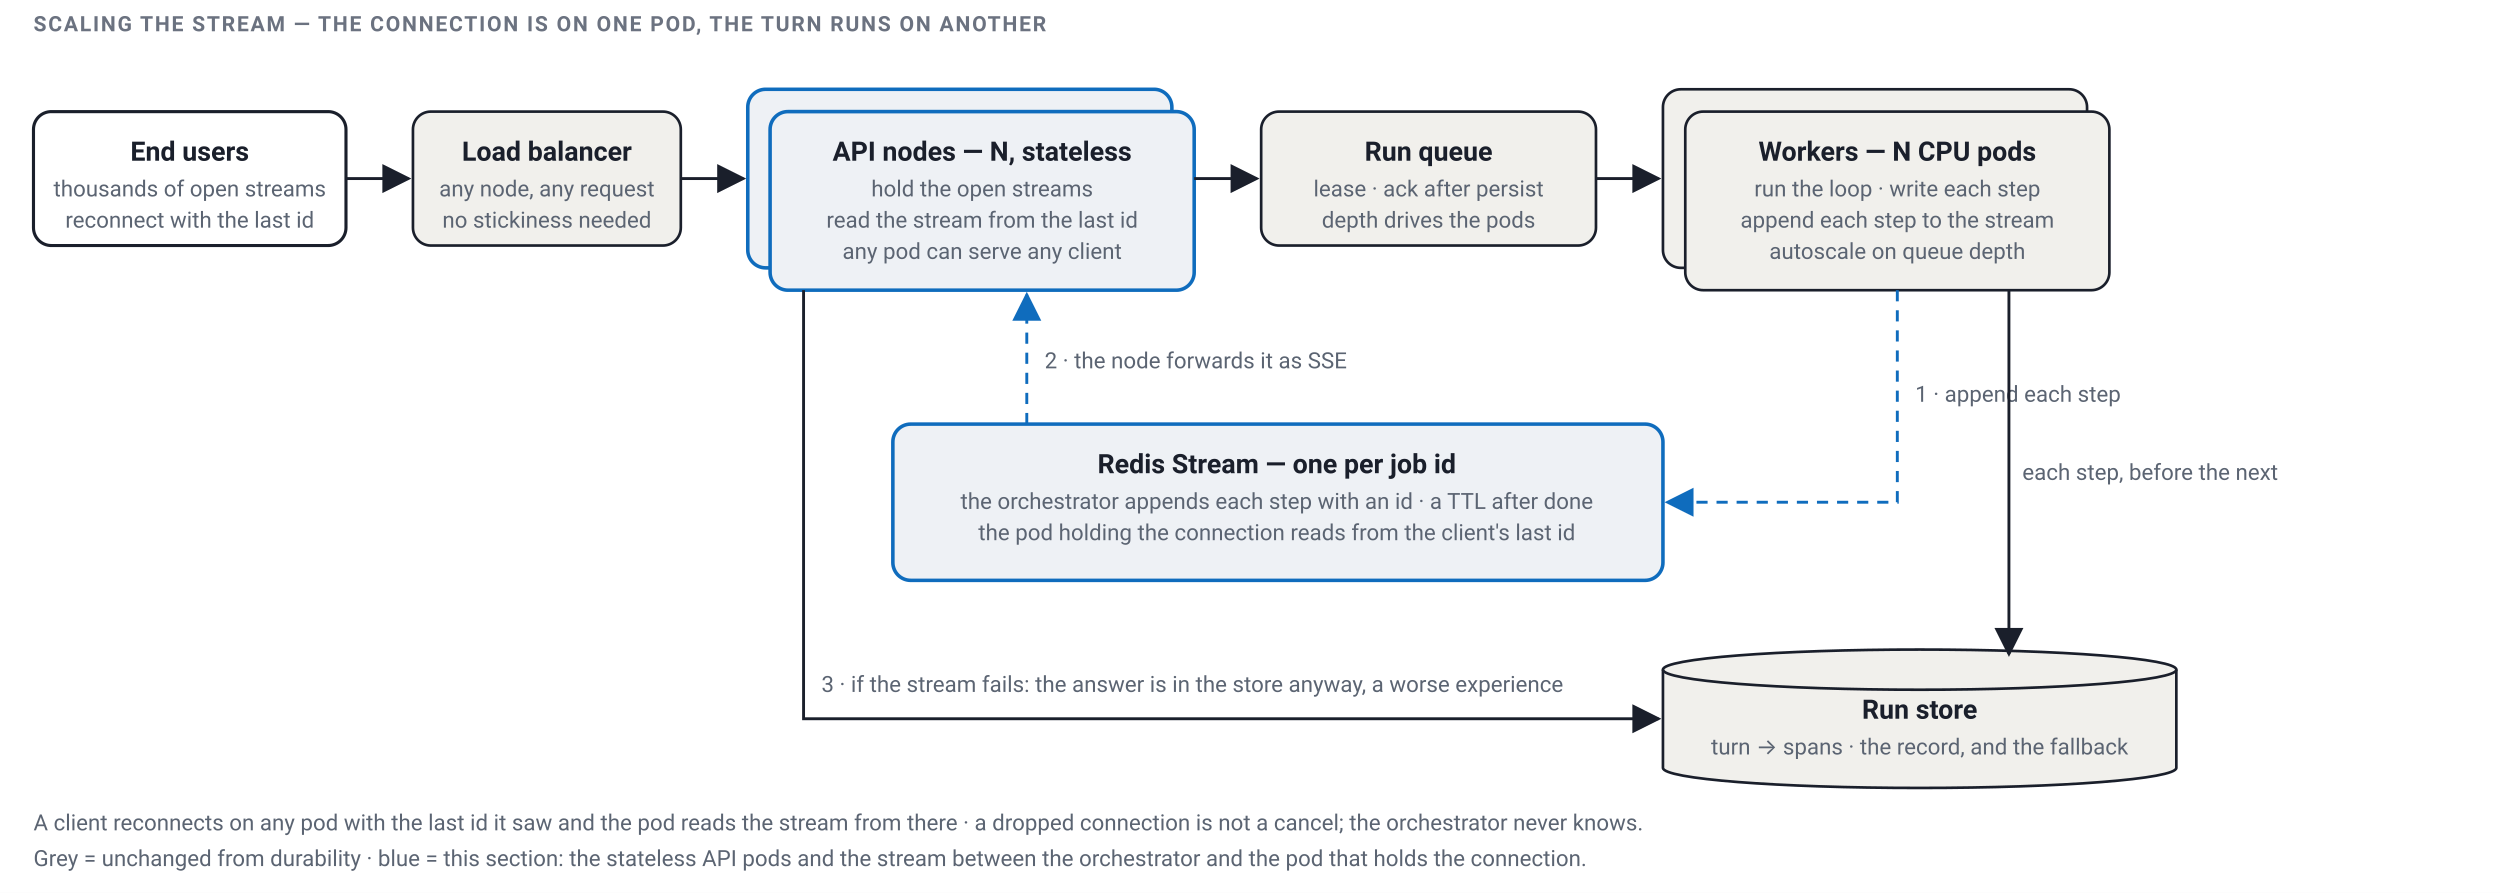
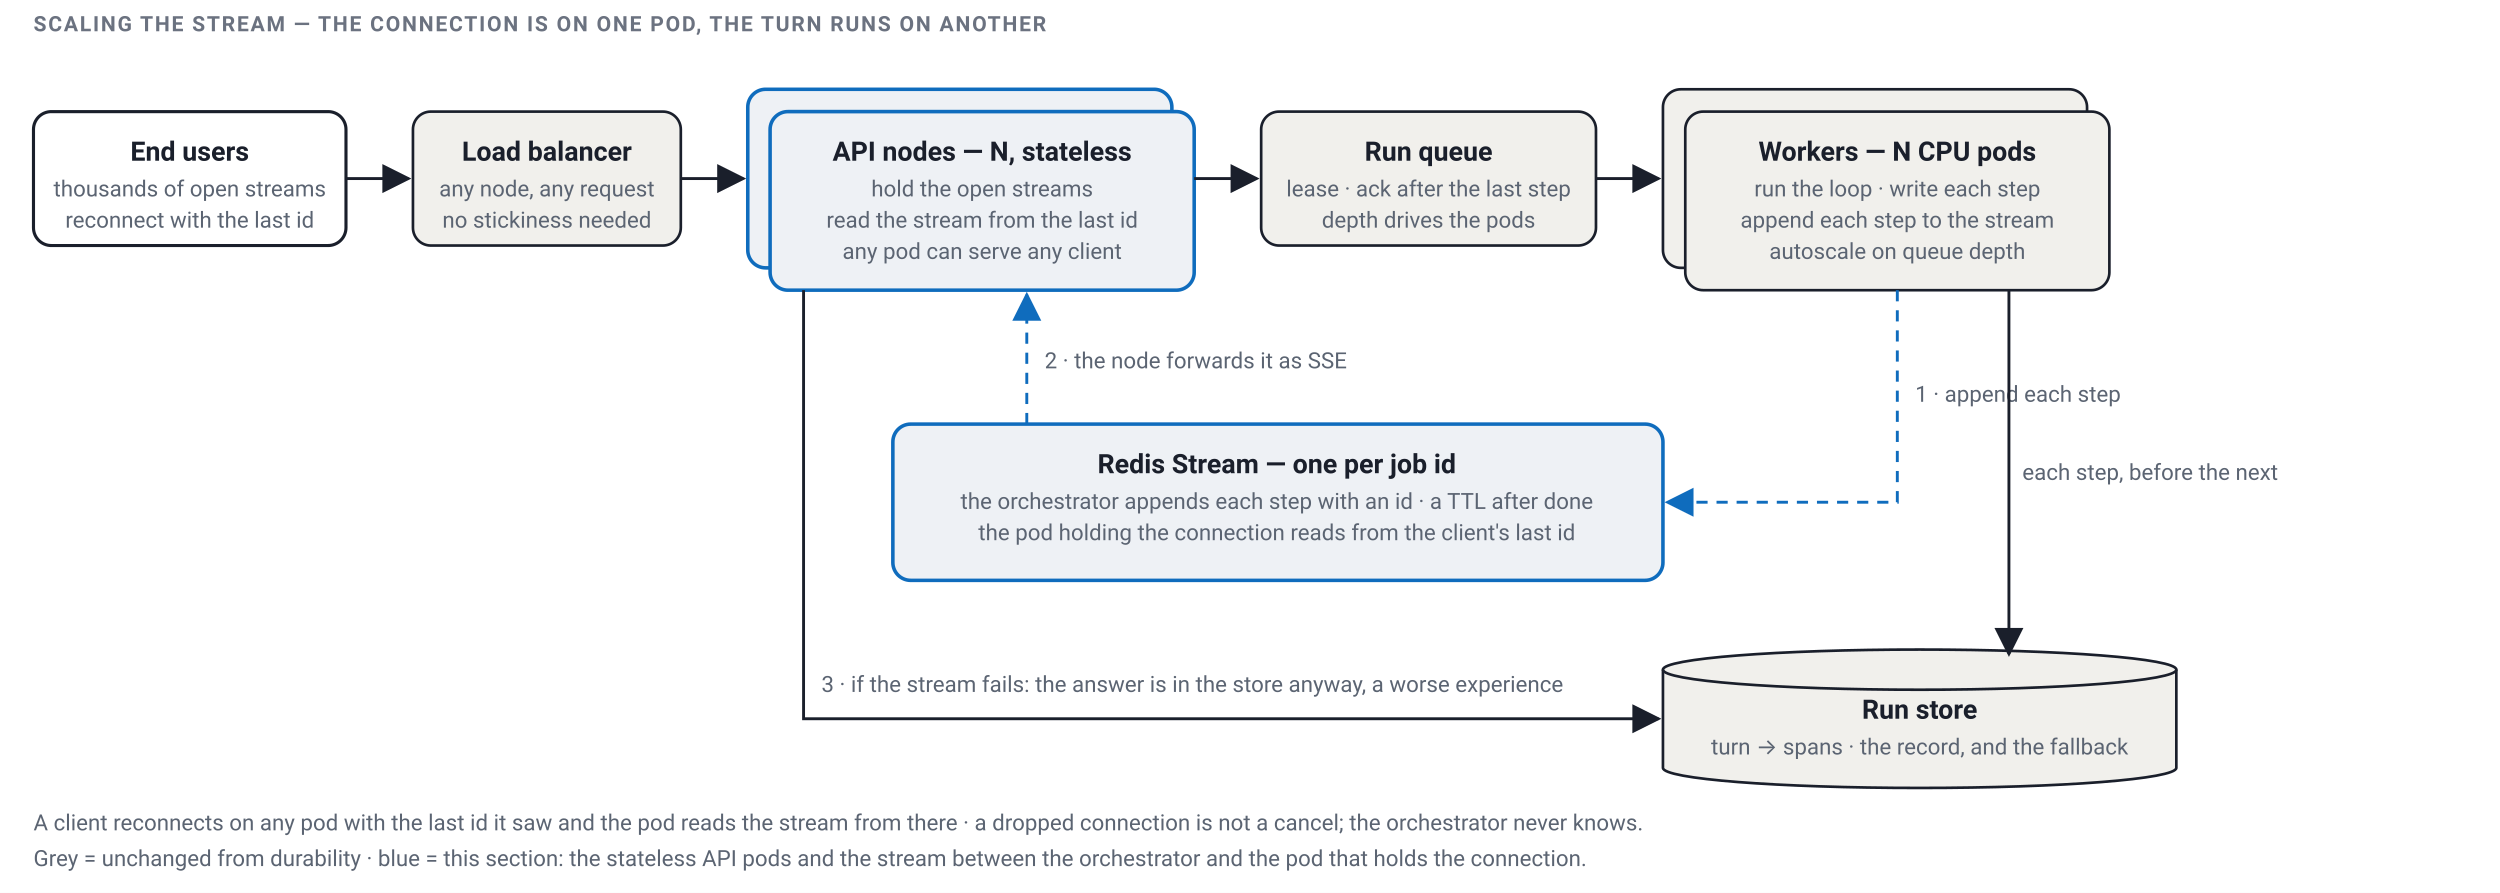
<svg xmlns="http://www.w3.org/2000/svg" viewBox="0 0 1120 400" style="width:100%;max-width:1120px;font-family:-apple-system,Segoe UI,Roboto,sans-serif;font-size:12px">
  <defs>
    <marker id="ah" markerWidth="10" markerHeight="10" refX="9" refY="5" orient="auto">
      <path d="M0,0 L10,5 L0,10 z" fill="#1a1f2b" />
    </marker>
    <marker id="ahb" markerWidth="10" markerHeight="10" refX="9" refY="5" orient="auto">
      <path d="M0,0 L10,5 L0,10 z" fill="#0f6cbd" />
    </marker>
  </defs>
  <style>.b{fill:#fff;stroke:#1a1f2b;stroke-width:1.4;rx:8}.s{fill:#f1f0ec;stroke:#1a1f2b;stroke-width:1.2;rx:8}.o{fill:#eef1f5;stroke:#0f6cbd;stroke-width:1.6;rx:8}.mt{fill:#fbe6d2;stroke:#a85713;stroke-width:1.6;rx:8}.wx{fill:#f8e3e4;stroke:#b0222b;stroke-width:1.6;rx:8}.h{fill:#1a1f2b;font-weight:600}.m{fill:#5b6472;font-size:10px}.y{fill:#6b7280;font-size:9.5px;font-weight:700;letter-spacing:.08em}.wm{fill:#a85713;font-size:10px;font-weight:700}.rx{fill:#b0222b;font-size:10px;font-weight:600}.l{stroke:#1a1f2b;stroke-width:1.3;marker-end:url(#ah)}.p{fill:none;stroke:#1a1f2b;stroke-width:1.3;marker-end:url(#ah)}.d{stroke:#0f6cbd;stroke-width:1.3;stroke-dasharray:5 4;marker-end:url(#ahb);fill:none}</style>
  <rect width="1120" height="400" fill="#fff" />
  <text class="y" x="15" y="14">SCALING THE STREAM — THE CONNECTION IS ON ONE POD, THE TURN RUNS ON ANOTHER</text>
  <rect class="b" x="15" y="50" width="140" height="60" />
  <text class="h" x="85" y="72" text-anchor="middle">End users</text>
  <text class="m" x="85" y="88" text-anchor="middle">thousands of open streams</text>
  <text class="m" x="85" y="102" text-anchor="middle">reconnect with the last id</text>
  <rect class="s" x="185" y="50" width="120" height="60" />
  <text class="h" x="245" y="72" text-anchor="middle">Load balancer</text>
  <text class="m" x="245" y="88" text-anchor="middle">any node, any request</text>
  <text class="m" x="245" y="102" text-anchor="middle">no stickiness needed</text>
  <rect class="o" x="335" y="40" width="190" height="80" />
  <rect class="o" x="345" y="50" width="190" height="80" />
  <text class="h" x="440" y="72" text-anchor="middle">API nodes — N, stateless</text>
  <text class="m" x="440" y="88" text-anchor="middle">hold the open streams</text>
  <text class="m" x="440" y="102" text-anchor="middle">read the stream from the last id</text>
  <text class="m" x="440" y="116" text-anchor="middle">any pod can serve any client</text>
  <rect class="s" x="565" y="50" width="150" height="60" />
  <text class="h" x="640" y="72" text-anchor="middle">Run queue</text>
-   <text class="m" x="640" y="88" text-anchor="middle">lease · ack after persist</text>
+   <text class="m" x="640" y="88" text-anchor="middle">lease · ack after the last step</text>
  <text class="m" x="640" y="102" text-anchor="middle">depth drives the pods</text>
  <rect class="s" x="745" y="40" width="190" height="80" />
  <rect class="s" x="755" y="50" width="190" height="80" />
  <text class="h" x="850" y="72" text-anchor="middle">Workers — N CPU pods</text>
  <text class="m" x="850" y="88" text-anchor="middle">run the loop · write each step</text>
  <text class="m" x="850" y="102" text-anchor="middle">append each step to the stream</text>
  <text class="m" x="850" y="116" text-anchor="middle">autoscale on queue depth</text>
  <rect class="o" x="400" y="190" width="345" height="70" />
  <text class="h" x="572" y="212" text-anchor="middle">Redis Stream — one per job id</text>
  <text class="m" x="572" y="228" text-anchor="middle">the orchestrator appends each step with an id · a TTL after done</text>
  <text class="m" x="572" y="242" text-anchor="middle">the pod holding the connection reads from the client's last id</text>
  <path class="s" d="M745,300 a115,9 0 0 1 230,0 v44 a115,9 0 0 1 -230,0 z" />
  <path d="M745,300 a115,9 0 0 0 230,0" fill="none" stroke="#1a1f2b" stroke-width="1.2" />
  <text class="h" x="860" y="322" text-anchor="middle">Run store</text>
  <text class="m" x="860" y="338" text-anchor="middle">turn → spans · the record, and the fallback</text>
  <line class="l" x1="155" y1="80" x2="183" y2="80" />
  <line class="l" x1="305" y1="80" x2="333" y2="80" />
  <line class="l" x1="535" y1="80" x2="563" y2="80" />
  <line class="l" x1="715" y1="80" x2="743" y2="80" />
  <path class="d" d="M850,130 L850,225 L747,225" />
  <text class="m" x="858" y="180">1 · append each step</text>
  <path class="d" d="M460,190 L460,132" />
  <text class="m" x="468" y="165">2 · the node forwards it as SSE</text>
  <line class="l" x1="900" y1="130" x2="900" y2="293" />
  <text class="m" x="906" y="215">each step, before the next</text>
  <path class="p" d="M360,130 L360,322 L743,322" />
  <text class="m" x="368" y="310">3 · if the stream fails: the answer is in the store anyway, a worse experience</text>
  <text class="m" x="15" y="372">A client reconnects on any pod with the last id it saw and the pod reads the stream from there · a dropped connection is not a cancel; the orchestrator never knows.</text>
  <text class="m" x="15" y="388">Grey = unchanged from durability · blue = this section: the stateless API pods and the stream between the orchestrator and the pod that holds the connection.</text>
</svg>
